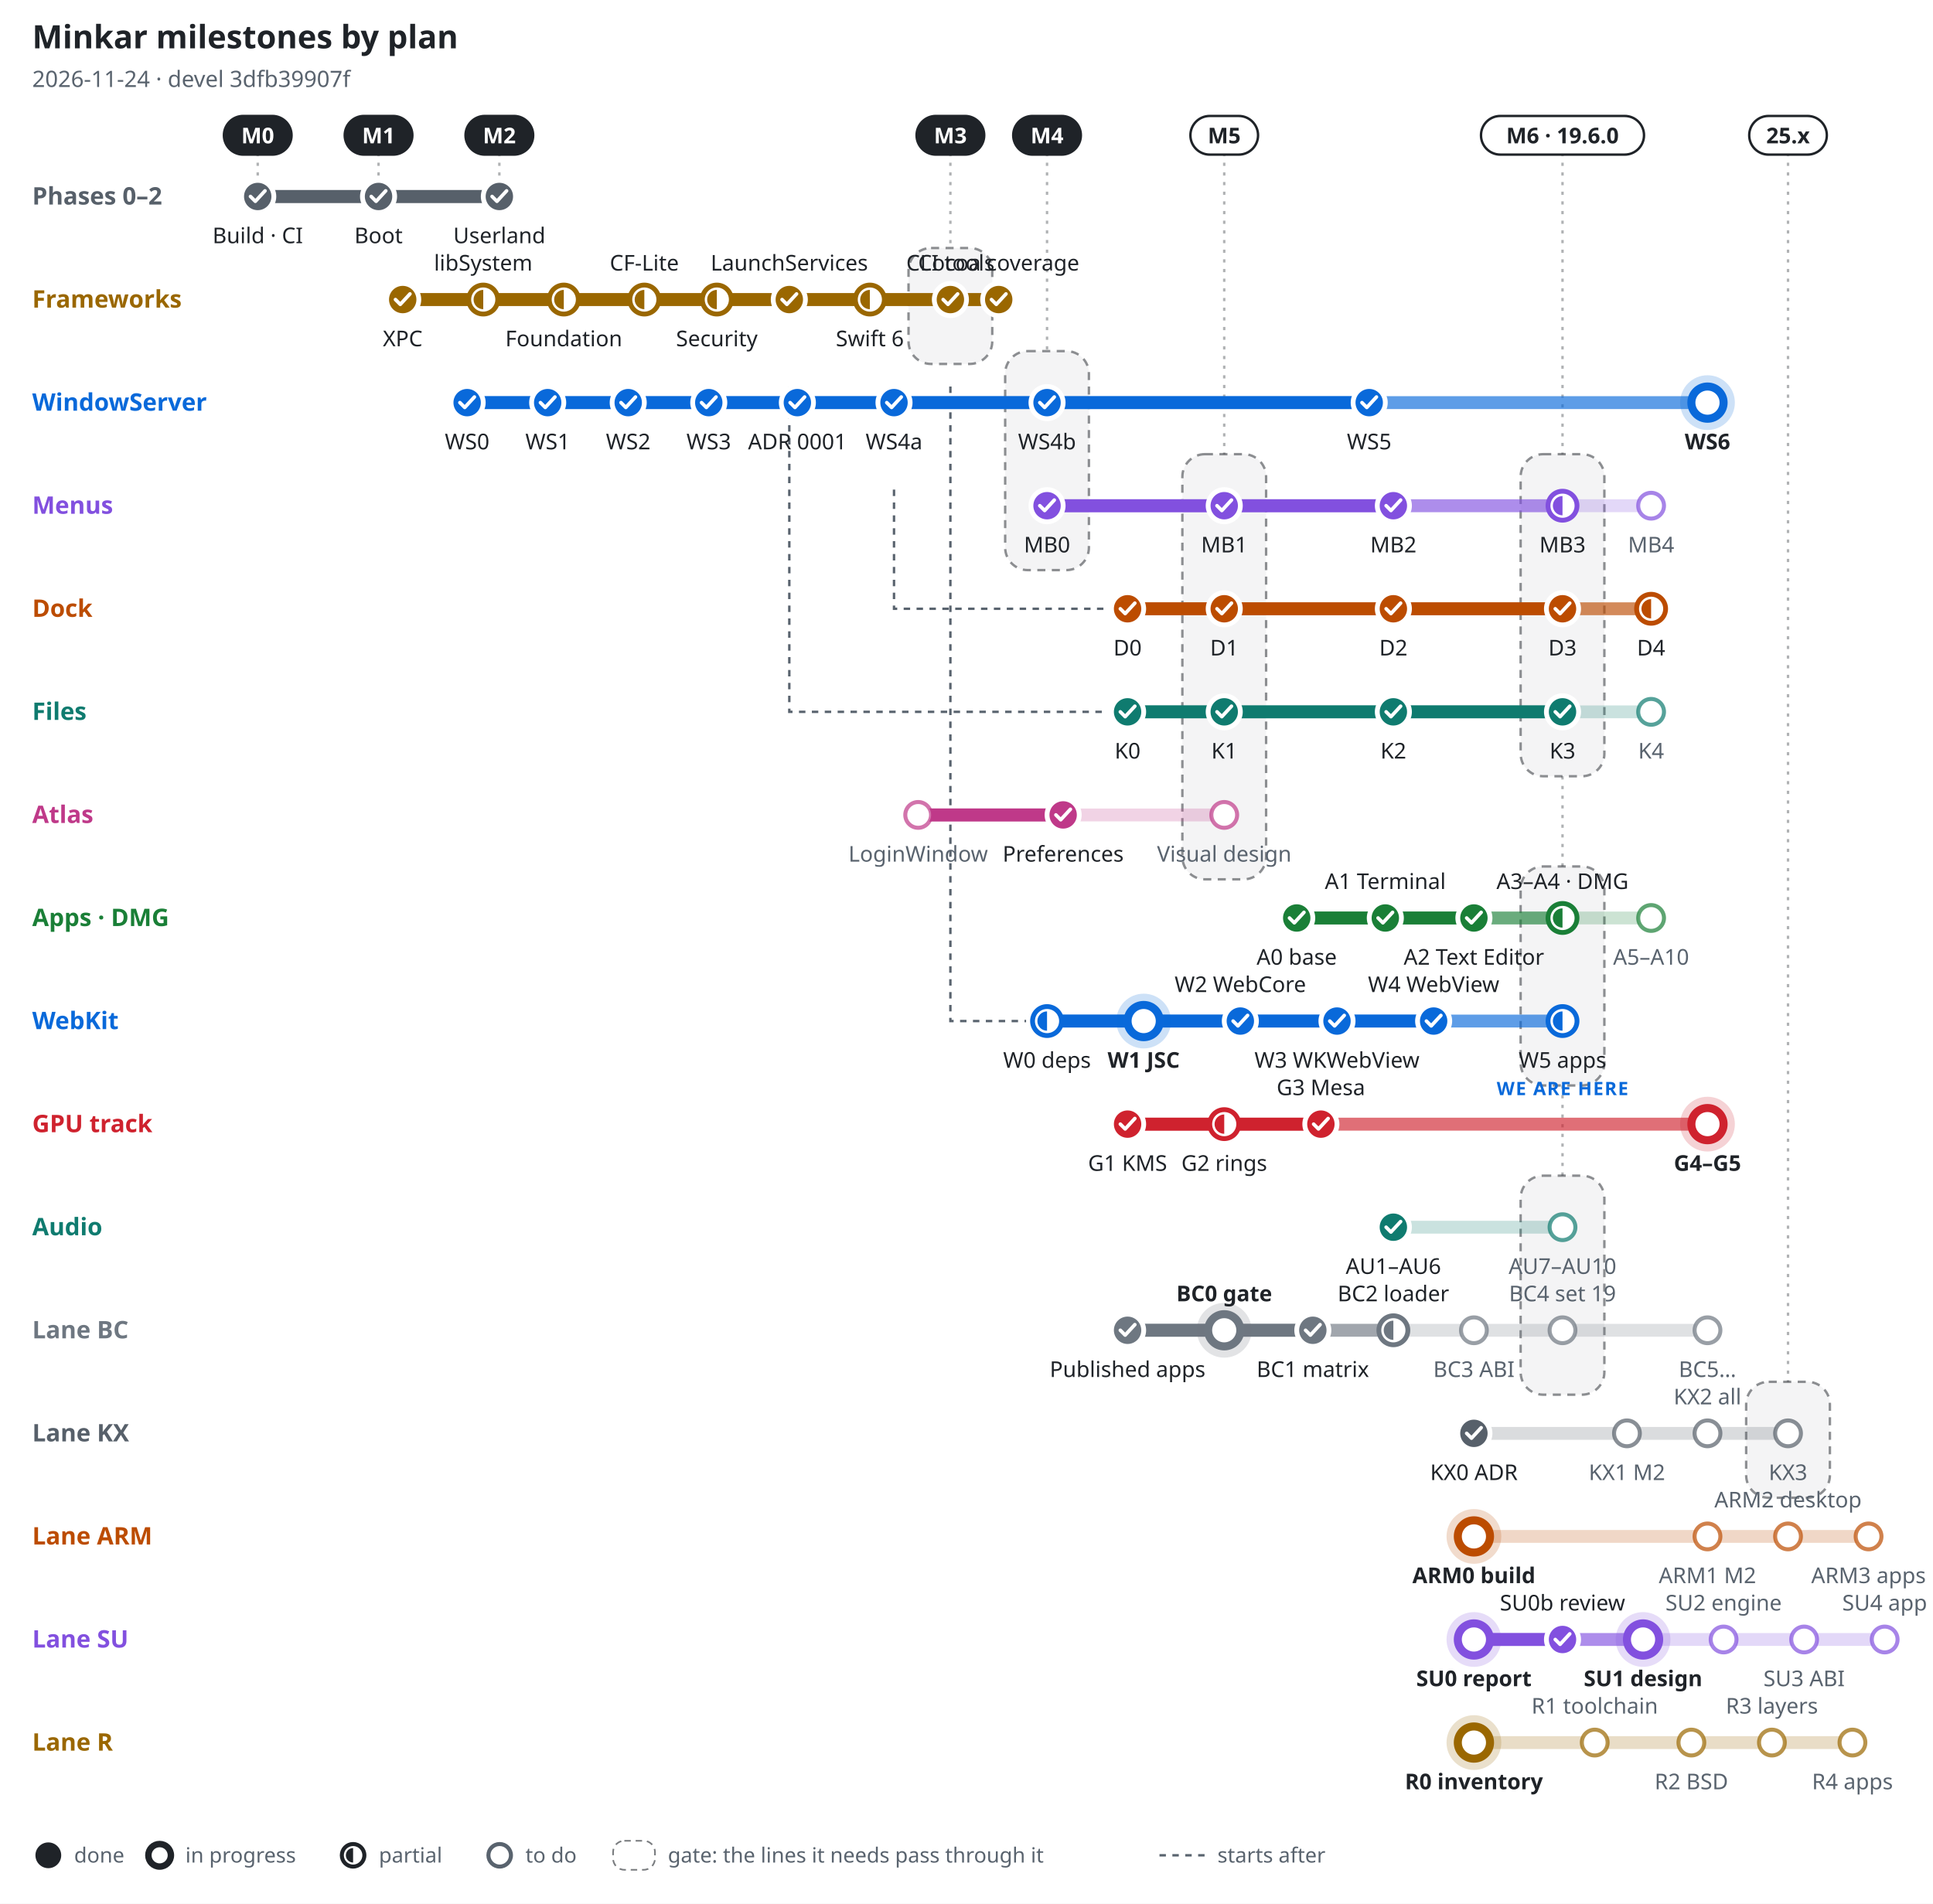
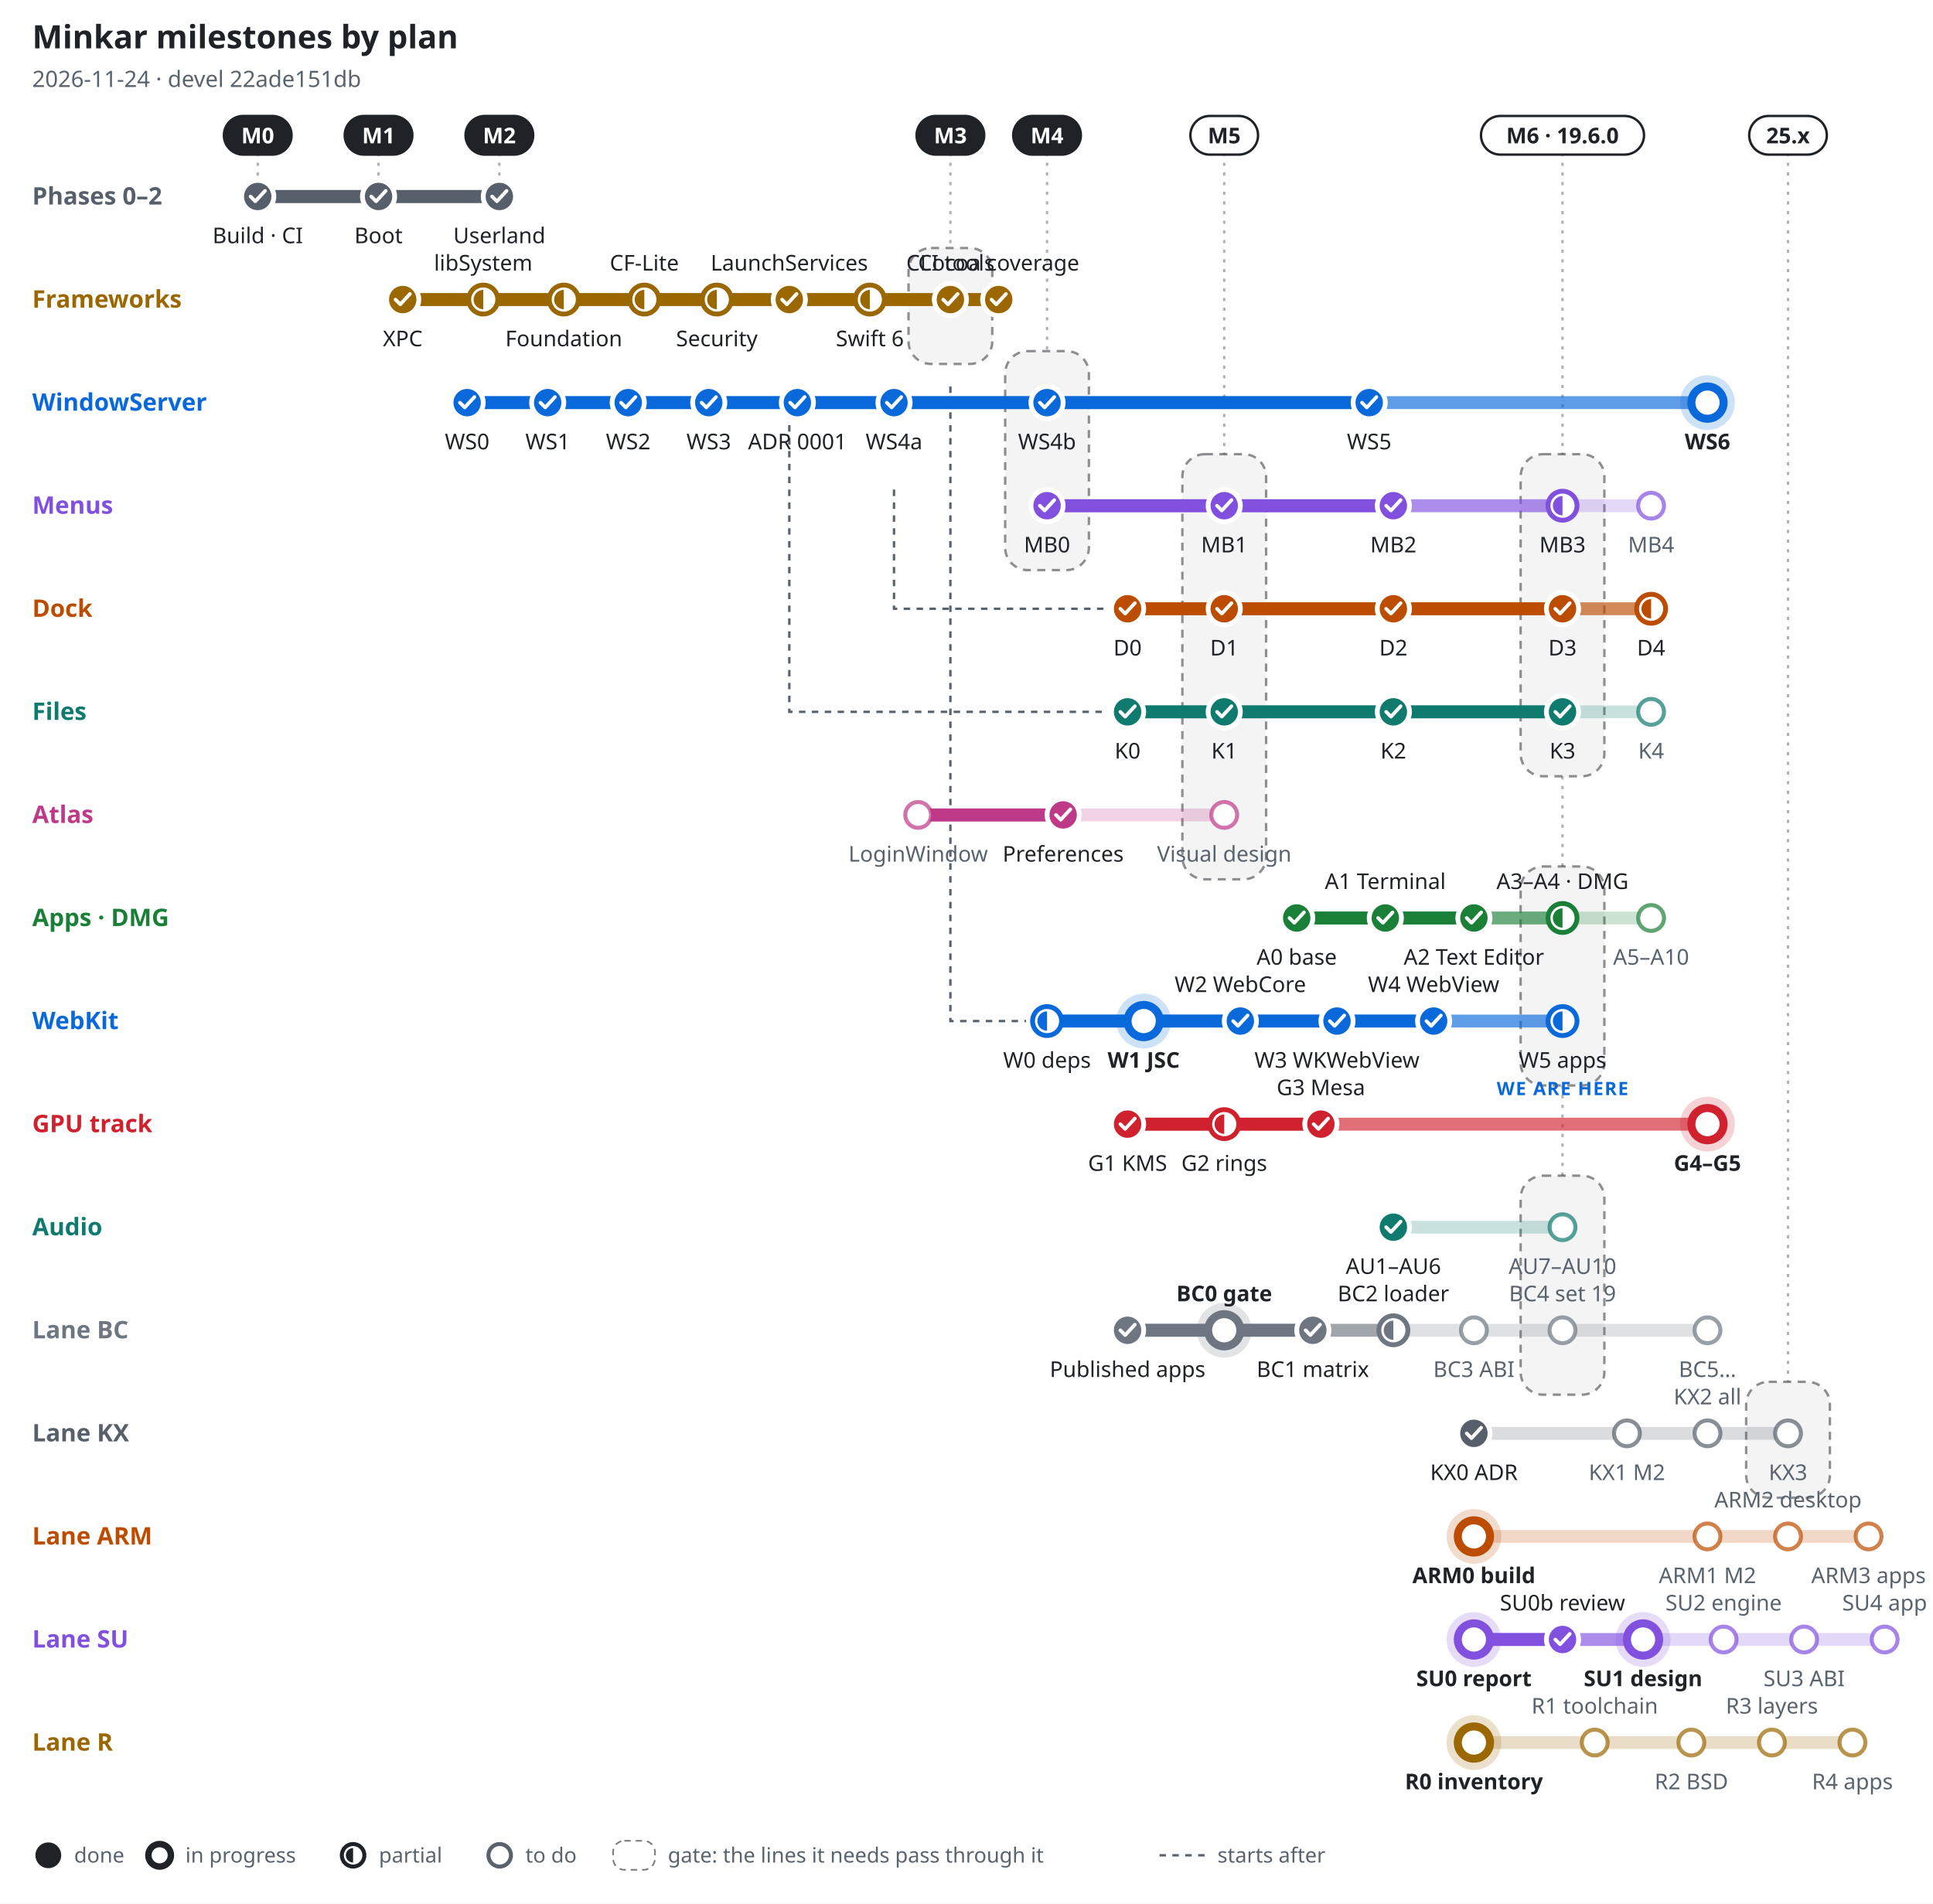
<svg xmlns="http://www.w3.org/2000/svg" width="1200" height="1182" viewBox="0 0 1200 1182" font-family="-apple-system, BlinkMacSystemFont, 'Segoe UI', 'Noto Sans', Helvetica, Arial, sans-serif" role="img" aria-label="Minkar milestones by plan, 2026-11-24">
  <rect width="1200" height="1182" fill="#ffffff" />
  <text x="20" y="30" font-size="20" font-weight="700" fill="#1f2328" text-anchor="start">Minkar milestones by plan</text>
-   <text x="20" y="54" font-size="14" font-weight="400" fill="#59636e" text-anchor="start">2026-11-24 · devel 3dfb39907f</text>
+   <text x="20" y="54" font-size="14" font-weight="400" fill="#59636e" text-anchor="start">2026-11-24 · devel 22ade151db</text>
  <line x1="160" y1="95" x2="160" y2="110" stroke="#1f2328" stroke-opacity=".35" stroke-width="1.5" stroke-dasharray="2 4" />
  <rect x="139" y="72" width="42" height="24" rx="12" fill="#1f2328" stroke="#1f2328" stroke-width="1.5" />
  <text x="160" y="89" font-size="13.5" font-weight="700" fill="#ffffff" text-anchor="middle">M0</text>
  <line x1="235" y1="95" x2="235" y2="110" stroke="#1f2328" stroke-opacity=".35" stroke-width="1.5" stroke-dasharray="2 4" />
  <rect x="214" y="72" width="42" height="24" rx="12" fill="#1f2328" stroke="#1f2328" stroke-width="1.5" />
  <text x="235" y="89" font-size="13.5" font-weight="700" fill="#ffffff" text-anchor="middle">M1</text>
  <line x1="310" y1="95" x2="310" y2="110" stroke="#1f2328" stroke-opacity=".35" stroke-width="1.5" stroke-dasharray="2 4" />
  <rect x="289" y="72" width="42" height="24" rx="12" fill="#1f2328" stroke="#1f2328" stroke-width="1.5" />
  <text x="310" y="89" font-size="13.5" font-weight="700" fill="#ffffff" text-anchor="middle">M2</text>
  <line x1="590" y1="95" x2="590" y2="154" stroke="#1f2328" stroke-opacity=".35" stroke-width="1.5" stroke-dasharray="2 4" />
  <rect x="564" y="154" width="52" height="72" rx="14" fill="#1f2328" fill-opacity=".05" stroke="#1f2328" stroke-opacity=".5" stroke-width="1.5" stroke-dasharray="5 4" />
  <rect x="569" y="72" width="42" height="24" rx="12" fill="#1f2328" stroke="#1f2328" stroke-width="1.5" />
  <text x="590" y="89" font-size="13.5" font-weight="700" fill="#ffffff" text-anchor="middle">M3</text>
  <line x1="650" y1="95" x2="650" y2="218" stroke="#1f2328" stroke-opacity=".35" stroke-width="1.5" stroke-dasharray="2 4" />
  <rect x="624" y="218" width="52" height="136" rx="14" fill="#1f2328" fill-opacity=".05" stroke="#1f2328" stroke-opacity=".5" stroke-width="1.5" stroke-dasharray="5 4" />
  <rect x="629" y="72" width="42" height="24" rx="12" fill="#1f2328" stroke="#1f2328" stroke-width="1.5" />
  <text x="650" y="89" font-size="13.5" font-weight="700" fill="#ffffff" text-anchor="middle">M4</text>
  <line x1="760" y1="95" x2="760" y2="282" stroke="#1f2328" stroke-opacity=".35" stroke-width="1.5" stroke-dasharray="2 4" />
  <rect x="734" y="282" width="52" height="264" rx="14" fill="#1f2328" fill-opacity=".05" stroke="#1f2328" stroke-opacity=".5" stroke-width="1.5" stroke-dasharray="5 4" />
  <rect x="739" y="72" width="42" height="24" rx="12" fill="#ffffff" stroke="#1f2328" stroke-width="1.5" />
  <text x="760" y="89" font-size="13.5" font-weight="700" fill="#1f2328" text-anchor="middle">M5</text>
  <line x1="970" y1="95" x2="970" y2="282" stroke="#1f2328" stroke-opacity=".35" stroke-width="1.5" stroke-dasharray="2 4" />
  <rect x="944" y="282" width="52" height="200" rx="14" fill="#1f2328" fill-opacity=".05" stroke="#1f2328" stroke-opacity=".5" stroke-width="1.5" stroke-dasharray="5 4" />
  <line x1="970" y1="482" x2="970" y2="538" stroke="#1f2328" stroke-opacity=".35" stroke-width="1.5" stroke-dasharray="2 4" />
  <rect x="944" y="538" width="52" height="136" rx="14" fill="#1f2328" fill-opacity=".05" stroke="#1f2328" stroke-opacity=".5" stroke-width="1.5" stroke-dasharray="5 4" />
  <line x1="970" y1="674" x2="970" y2="730" stroke="#1f2328" stroke-opacity=".35" stroke-width="1.5" stroke-dasharray="2 4" />
  <rect x="944" y="730" width="52" height="136" rx="14" fill="#1f2328" fill-opacity=".05" stroke="#1f2328" stroke-opacity=".5" stroke-width="1.5" stroke-dasharray="5 4" />
  <rect x="919.4" y="72" width="101.2" height="24" rx="12" fill="#ffffff" stroke="#1f2328" stroke-width="1.5" />
  <text x="970" y="89" font-size="13.5" font-weight="700" fill="#1f2328" text-anchor="middle">M6 · 19.6.0</text>
  <line x1="1110" y1="95" x2="1110" y2="858" stroke="#1f2328" stroke-opacity=".35" stroke-width="1.5" stroke-dasharray="2 4" />
  <rect x="1084" y="858" width="52" height="72" rx="14" fill="#1f2328" fill-opacity=".05" stroke="#1f2328" stroke-opacity=".5" stroke-width="1.5" stroke-dasharray="5 4" />
  <rect x="1085.9" y="72" width="48.2" height="24" rx="12" fill="#ffffff" stroke="#1f2328" stroke-width="1.5" />
  <text x="1110" y="89" font-size="13.5" font-weight="700" fill="#1f2328" text-anchor="middle">25.x</text>
  <path d="M555 304 V378 H687" fill="none" stroke="#59636e" stroke-width="1.5" stroke-dasharray="4 4" />
  <path d="M490 240 V442 H687" fill="none" stroke="#59636e" stroke-width="1.5" stroke-dasharray="4 4" />
  <path d="M590 240 V634 H637" fill="none" stroke="#59636e" stroke-width="1.5" stroke-dasharray="4 4" />
  <text x="20" y="127" font-size="15" font-weight="700" fill="#57606a" text-anchor="start">Phases 0–2</text>
  <line x1="160" y1="122" x2="310" y2="122" stroke="#57606a" stroke-opacity=".22" stroke-width="8" stroke-linecap="round" />
  <line x1="160" y1="122" x2="310" y2="122" stroke="#57606a" stroke-opacity=".55" stroke-width="8" stroke-linecap="round" />
  <line x1="160" y1="122" x2="310" y2="122" stroke="#57606a" stroke-opacity="1" stroke-width="8" stroke-linecap="round" />
  <circle cx="160" cy="122" r="10" fill="#57606a" stroke="#ffffff" stroke-width="3" />
  <path d="M155.5 122 l3 3 l6 -6.5" fill="none" stroke="#ffffff" stroke-width="2.2" stroke-linecap="round" stroke-linejoin="round" />
  <text x="160" y="151" font-size="13.5" font-weight="500" fill="#1f2328" text-anchor="middle">Build · CI</text>
  <circle cx="235" cy="122" r="10" fill="#57606a" stroke="#ffffff" stroke-width="3" />
  <path d="M230.5 122 l3 3 l6 -6.5" fill="none" stroke="#ffffff" stroke-width="2.2" stroke-linecap="round" stroke-linejoin="round" />
  <text x="235" y="151" font-size="13.5" font-weight="500" fill="#1f2328" text-anchor="middle">Boot</text>
  <circle cx="310" cy="122" r="10" fill="#57606a" stroke="#ffffff" stroke-width="3" />
  <path d="M305.5 122 l3 3 l6 -6.5" fill="none" stroke="#ffffff" stroke-width="2.2" stroke-linecap="round" stroke-linejoin="round" />
  <text x="310" y="151" font-size="13.5" font-weight="500" fill="#1f2328" text-anchor="middle">Userland</text>
  <text x="20" y="191" font-size="15" font-weight="700" fill="#9a6700" text-anchor="start">Frameworks</text>
  <line x1="250" y1="186" x2="620" y2="186" stroke="#9a6700" stroke-opacity=".22" stroke-width="8" stroke-linecap="round" />
  <line x1="250" y1="186" x2="620" y2="186" stroke="#9a6700" stroke-opacity=".55" stroke-width="8" stroke-linecap="round" />
  <line x1="250" y1="186" x2="620" y2="186" stroke="#9a6700" stroke-opacity="1" stroke-width="8" stroke-linecap="round" />
  <circle cx="250" cy="186" r="10" fill="#9a6700" stroke="#ffffff" stroke-width="3" />
  <path d="M245.5 186 l3 3 l6 -6.5" fill="none" stroke="#ffffff" stroke-width="2.2" stroke-linecap="round" stroke-linejoin="round" />
  <text x="250" y="215" font-size="13.5" font-weight="500" fill="#1f2328" text-anchor="middle">XPC</text>
  <circle cx="300" cy="186" r="9" fill="#ffffff" stroke="#9a6700" stroke-width="3" />
  <path d="M300 180 A6 6 0 0 0 300 192 Z" fill="#9a6700" />
  <text x="300" y="168" font-size="13.5" font-weight="500" fill="#1f2328" text-anchor="middle">libSystem</text>
  <circle cx="350" cy="186" r="9" fill="#ffffff" stroke="#9a6700" stroke-width="3" />
  <path d="M350 180 A6 6 0 0 0 350 192 Z" fill="#9a6700" />
  <text x="350" y="215" font-size="13.5" font-weight="500" fill="#1f2328" text-anchor="middle">Foundation</text>
  <circle cx="400" cy="186" r="9" fill="#ffffff" stroke="#9a6700" stroke-width="3" />
  <path d="M400 180 A6 6 0 0 0 400 192 Z" fill="#9a6700" />
  <text x="400" y="168" font-size="13.5" font-weight="500" fill="#1f2328" text-anchor="middle">CF-Lite</text>
  <circle cx="445" cy="186" r="9" fill="#ffffff" stroke="#9a6700" stroke-width="3" />
  <path d="M445 180 A6 6 0 0 0 445 192 Z" fill="#9a6700" />
  <text x="445" y="215" font-size="13.5" font-weight="500" fill="#1f2328" text-anchor="middle">Security</text>
  <circle cx="490" cy="186" r="10" fill="#9a6700" stroke="#ffffff" stroke-width="3" />
  <path d="M485.5 186 l3 3 l6 -6.5" fill="none" stroke="#ffffff" stroke-width="2.2" stroke-linecap="round" stroke-linejoin="round" />
  <text x="490" y="168" font-size="13.5" font-weight="500" fill="#1f2328" text-anchor="middle">LaunchServices</text>
  <circle cx="540" cy="186" r="9" fill="#ffffff" stroke="#9a6700" stroke-width="3" />
  <path d="M540 180 A6 6 0 0 0 540 192 Z" fill="#9a6700" />
  <text x="540" y="215" font-size="13.5" font-weight="500" fill="#1f2328" text-anchor="middle">Swift 6</text>
  <circle cx="590" cy="186" r="10" fill="#9a6700" stroke="#ffffff" stroke-width="3" />
  <path d="M585.5 186 l3 3 l6 -6.5" fill="none" stroke="#ffffff" stroke-width="2.2" stroke-linecap="round" stroke-linejoin="round" />
  <text x="590" y="168" font-size="13.5" font-weight="500" fill="#1f2328" text-anchor="middle">CLI tools</text>
  <circle cx="620" cy="186" r="10" fill="#9a6700" stroke="#ffffff" stroke-width="3" />
  <path d="M615.5 186 l3 3 l6 -6.5" fill="none" stroke="#ffffff" stroke-width="2.2" stroke-linecap="round" stroke-linejoin="round" />
  <text x="620" y="168" font-size="13.5" font-weight="500" fill="#1f2328" text-anchor="middle">Cocoa coverage</text>
  <text x="20" y="255" font-size="15" font-weight="700" fill="#0969da" text-anchor="start">WindowServer</text>
  <line x1="290" y1="250" x2="1060" y2="250" stroke="#0969da" stroke-opacity=".22" stroke-width="8" stroke-linecap="round" />
  <line x1="290" y1="250" x2="1060" y2="250" stroke="#0969da" stroke-opacity=".55" stroke-width="8" stroke-linecap="round" />
  <line x1="290" y1="250" x2="850" y2="250" stroke="#0969da" stroke-opacity="1" stroke-width="8" stroke-linecap="round" />
  <circle cx="290" cy="250" r="10" fill="#0969da" stroke="#ffffff" stroke-width="3" />
  <path d="M285.5 250 l3 3 l6 -6.5" fill="none" stroke="#ffffff" stroke-width="2.2" stroke-linecap="round" stroke-linejoin="round" />
  <text x="290" y="279" font-size="13.5" font-weight="500" fill="#1f2328" text-anchor="middle">WS0</text>
  <circle cx="340" cy="250" r="10" fill="#0969da" stroke="#ffffff" stroke-width="3" />
  <path d="M335.5 250 l3 3 l6 -6.5" fill="none" stroke="#ffffff" stroke-width="2.2" stroke-linecap="round" stroke-linejoin="round" />
  <text x="340" y="279" font-size="13.5" font-weight="500" fill="#1f2328" text-anchor="middle">WS1</text>
  <circle cx="390" cy="250" r="10" fill="#0969da" stroke="#ffffff" stroke-width="3" />
  <path d="M385.5 250 l3 3 l6 -6.5" fill="none" stroke="#ffffff" stroke-width="2.2" stroke-linecap="round" stroke-linejoin="round" />
  <text x="390" y="279" font-size="13.5" font-weight="500" fill="#1f2328" text-anchor="middle">WS2</text>
  <circle cx="440" cy="250" r="10" fill="#0969da" stroke="#ffffff" stroke-width="3" />
  <path d="M435.5 250 l3 3 l6 -6.5" fill="none" stroke="#ffffff" stroke-width="2.2" stroke-linecap="round" stroke-linejoin="round" />
  <text x="440" y="279" font-size="13.5" font-weight="500" fill="#1f2328" text-anchor="middle">WS3</text>
  <circle cx="495" cy="250" r="10" fill="#0969da" stroke="#ffffff" stroke-width="3" />
  <path d="M490.5 250 l3 3 l6 -6.5" fill="none" stroke="#ffffff" stroke-width="2.2" stroke-linecap="round" stroke-linejoin="round" />
  <text x="495" y="279" font-size="13.5" font-weight="500" fill="#1f2328" text-anchor="middle">ADR 0001</text>
  <circle cx="555" cy="250" r="10" fill="#0969da" stroke="#ffffff" stroke-width="3" />
  <path d="M550.5 250 l3 3 l6 -6.5" fill="none" stroke="#ffffff" stroke-width="2.2" stroke-linecap="round" stroke-linejoin="round" />
  <text x="555" y="279" font-size="13.5" font-weight="500" fill="#1f2328" text-anchor="middle">WS4a</text>
  <circle cx="650" cy="250" r="10" fill="#0969da" stroke="#ffffff" stroke-width="3" />
  <path d="M645.5 250 l3 3 l6 -6.5" fill="none" stroke="#ffffff" stroke-width="2.2" stroke-linecap="round" stroke-linejoin="round" />
  <text x="650" y="279" font-size="13.5" font-weight="500" fill="#1f2328" text-anchor="middle">WS4b</text>
  <circle cx="850" cy="250" r="10" fill="#0969da" stroke="#ffffff" stroke-width="3" />
  <path d="M845.5 250 l3 3 l6 -6.5" fill="none" stroke="#ffffff" stroke-width="2.2" stroke-linecap="round" stroke-linejoin="round" />
  <text x="850" y="279" font-size="13.5" font-weight="500" fill="#1f2328" text-anchor="middle">WS5</text>
  <circle cx="1060" cy="250" r="17" fill="#0969da" fill-opacity=".2" />
  <circle cx="1060" cy="250" r="10" fill="#ffffff" stroke="#0969da" stroke-width="5" />
  <text x="1060" y="279" font-size="13.5" font-weight="700" fill="#1f2328" text-anchor="middle">WS6</text>
  <text x="20" y="319" font-size="15" font-weight="700" fill="#8250df" text-anchor="start">Menus</text>
  <line x1="650" y1="314" x2="1025" y2="314" stroke="#8250df" stroke-opacity=".22" stroke-width="8" stroke-linecap="round" />
  <line x1="650" y1="314" x2="970" y2="314" stroke="#8250df" stroke-opacity=".55" stroke-width="8" stroke-linecap="round" />
  <line x1="650" y1="314" x2="865" y2="314" stroke="#8250df" stroke-opacity="1" stroke-width="8" stroke-linecap="round" />
  <circle cx="650" cy="314" r="10" fill="#8250df" stroke="#ffffff" stroke-width="3" />
  <path d="M645.5 314 l3 3 l6 -6.5" fill="none" stroke="#ffffff" stroke-width="2.2" stroke-linecap="round" stroke-linejoin="round" />
  <text x="650" y="343" font-size="13.5" font-weight="500" fill="#1f2328" text-anchor="middle">MB0</text>
  <circle cx="760" cy="314" r="10" fill="#8250df" stroke="#ffffff" stroke-width="3" />
  <path d="M755.5 314 l3 3 l6 -6.5" fill="none" stroke="#ffffff" stroke-width="2.2" stroke-linecap="round" stroke-linejoin="round" />
  <text x="760" y="343" font-size="13.5" font-weight="500" fill="#1f2328" text-anchor="middle">MB1</text>
  <circle cx="865" cy="314" r="10" fill="#8250df" stroke="#ffffff" stroke-width="3" />
  <path d="M860.5 314 l3 3 l6 -6.5" fill="none" stroke="#ffffff" stroke-width="2.2" stroke-linecap="round" stroke-linejoin="round" />
  <text x="865" y="343" font-size="13.5" font-weight="500" fill="#1f2328" text-anchor="middle">MB2</text>
  <circle cx="970" cy="314" r="9" fill="#ffffff" stroke="#8250df" stroke-width="3" />
  <path d="M970 308 A6 6 0 0 0 970 320 Z" fill="#8250df" />
  <text x="970" y="343" font-size="13.5" font-weight="500" fill="#1f2328" text-anchor="middle">MB3</text>
  <circle cx="1025" cy="314" r="8" fill="#ffffff" stroke="#8250df" stroke-opacity=".7" stroke-width="2.5" />
  <text x="1025" y="343" font-size="13.5" font-weight="500" fill="#59636e" text-anchor="middle">MB4</text>
  <text x="20" y="383" font-size="15" font-weight="700" fill="#bc4c00" text-anchor="start">Dock</text>
  <line x1="700" y1="378" x2="1025" y2="378" stroke="#bc4c00" stroke-opacity=".22" stroke-width="8" stroke-linecap="round" />
  <line x1="700" y1="378" x2="1025" y2="378" stroke="#bc4c00" stroke-opacity=".55" stroke-width="8" stroke-linecap="round" />
  <line x1="700" y1="378" x2="970" y2="378" stroke="#bc4c00" stroke-opacity="1" stroke-width="8" stroke-linecap="round" />
  <circle cx="700" cy="378" r="10" fill="#bc4c00" stroke="#ffffff" stroke-width="3" />
  <path d="M695.5 378 l3 3 l6 -6.5" fill="none" stroke="#ffffff" stroke-width="2.2" stroke-linecap="round" stroke-linejoin="round" />
  <text x="700" y="407" font-size="13.5" font-weight="500" fill="#1f2328" text-anchor="middle">D0</text>
  <circle cx="760" cy="378" r="10" fill="#bc4c00" stroke="#ffffff" stroke-width="3" />
  <path d="M755.5 378 l3 3 l6 -6.5" fill="none" stroke="#ffffff" stroke-width="2.2" stroke-linecap="round" stroke-linejoin="round" />
  <text x="760" y="407" font-size="13.5" font-weight="500" fill="#1f2328" text-anchor="middle">D1</text>
  <circle cx="865" cy="378" r="10" fill="#bc4c00" stroke="#ffffff" stroke-width="3" />
  <path d="M860.5 378 l3 3 l6 -6.5" fill="none" stroke="#ffffff" stroke-width="2.2" stroke-linecap="round" stroke-linejoin="round" />
  <text x="865" y="407" font-size="13.5" font-weight="500" fill="#1f2328" text-anchor="middle">D2</text>
  <circle cx="970" cy="378" r="10" fill="#bc4c00" stroke="#ffffff" stroke-width="3" />
  <path d="M965.5 378 l3 3 l6 -6.5" fill="none" stroke="#ffffff" stroke-width="2.2" stroke-linecap="round" stroke-linejoin="round" />
  <text x="970" y="407" font-size="13.5" font-weight="500" fill="#1f2328" text-anchor="middle">D3</text>
  <circle cx="1025" cy="378" r="9" fill="#ffffff" stroke="#bc4c00" stroke-width="3" />
  <path d="M1025 372 A6 6 0 0 0 1025 384 Z" fill="#bc4c00" />
  <text x="1025" y="407" font-size="13.5" font-weight="500" fill="#1f2328" text-anchor="middle">D4</text>
  <text x="20" y="447" font-size="15" font-weight="700" fill="#0f7b6f" text-anchor="start">Files</text>
  <line x1="700" y1="442" x2="1025" y2="442" stroke="#0f7b6f" stroke-opacity=".22" stroke-width="8" stroke-linecap="round" />
  <line x1="700" y1="442" x2="970" y2="442" stroke="#0f7b6f" stroke-opacity=".55" stroke-width="8" stroke-linecap="round" />
  <line x1="700" y1="442" x2="970" y2="442" stroke="#0f7b6f" stroke-opacity="1" stroke-width="8" stroke-linecap="round" />
  <circle cx="700" cy="442" r="10" fill="#0f7b6f" stroke="#ffffff" stroke-width="3" />
  <path d="M695.5 442 l3 3 l6 -6.5" fill="none" stroke="#ffffff" stroke-width="2.2" stroke-linecap="round" stroke-linejoin="round" />
  <text x="700" y="471" font-size="13.5" font-weight="500" fill="#1f2328" text-anchor="middle">K0</text>
  <circle cx="760" cy="442" r="10" fill="#0f7b6f" stroke="#ffffff" stroke-width="3" />
  <path d="M755.5 442 l3 3 l6 -6.5" fill="none" stroke="#ffffff" stroke-width="2.2" stroke-linecap="round" stroke-linejoin="round" />
  <text x="760" y="471" font-size="13.5" font-weight="500" fill="#1f2328" text-anchor="middle">K1</text>
  <circle cx="865" cy="442" r="10" fill="#0f7b6f" stroke="#ffffff" stroke-width="3" />
  <path d="M860.5 442 l3 3 l6 -6.5" fill="none" stroke="#ffffff" stroke-width="2.2" stroke-linecap="round" stroke-linejoin="round" />
  <text x="865" y="471" font-size="13.5" font-weight="500" fill="#1f2328" text-anchor="middle">K2</text>
  <circle cx="970" cy="442" r="10" fill="#0f7b6f" stroke="#ffffff" stroke-width="3" />
  <path d="M965.5 442 l3 3 l6 -6.5" fill="none" stroke="#ffffff" stroke-width="2.2" stroke-linecap="round" stroke-linejoin="round" />
  <text x="970" y="471" font-size="13.5" font-weight="500" fill="#1f2328" text-anchor="middle">K3</text>
  <circle cx="1025" cy="442" r="8" fill="#ffffff" stroke="#0f7b6f" stroke-opacity=".7" stroke-width="2.5" />
  <text x="1025" y="471" font-size="13.5" font-weight="500" fill="#59636e" text-anchor="middle">K4</text>
  <text x="20" y="511" font-size="15" font-weight="700" fill="#bf3989" text-anchor="start">Atlas</text>
  <line x1="570" y1="506" x2="760" y2="506" stroke="#bf3989" stroke-opacity=".22" stroke-width="8" stroke-linecap="round" />
  <line x1="570" y1="506" x2="660" y2="506" stroke="#bf3989" stroke-opacity=".55" stroke-width="8" stroke-linecap="round" />
  <line x1="570" y1="506" x2="660" y2="506" stroke="#bf3989" stroke-opacity="1" stroke-width="8" stroke-linecap="round" />
  <circle cx="570" cy="506" r="8" fill="#ffffff" stroke="#bf3989" stroke-opacity=".7" stroke-width="2.5" />
  <text x="570" y="535" font-size="13.5" font-weight="500" fill="#59636e" text-anchor="middle">LoginWindow</text>
  <circle cx="660" cy="506" r="10" fill="#bf3989" stroke="#ffffff" stroke-width="3" />
  <path d="M655.5 506 l3 3 l6 -6.5" fill="none" stroke="#ffffff" stroke-width="2.2" stroke-linecap="round" stroke-linejoin="round" />
  <text x="660" y="535" font-size="13.5" font-weight="500" fill="#1f2328" text-anchor="middle">Preferences</text>
  <circle cx="760" cy="506" r="8" fill="#ffffff" stroke="#bf3989" stroke-opacity=".7" stroke-width="2.5" />
  <text x="760" y="535" font-size="13.5" font-weight="500" fill="#59636e" text-anchor="middle">Visual design</text>
  <text x="20" y="575" font-size="15" font-weight="700" fill="#1a7f37" text-anchor="start">Apps · DMG</text>
  <line x1="805" y1="570" x2="1025" y2="570" stroke="#1a7f37" stroke-opacity=".22" stroke-width="8" stroke-linecap="round" />
  <line x1="805" y1="570" x2="970" y2="570" stroke="#1a7f37" stroke-opacity=".55" stroke-width="8" stroke-linecap="round" />
  <line x1="805" y1="570" x2="915" y2="570" stroke="#1a7f37" stroke-opacity="1" stroke-width="8" stroke-linecap="round" />
  <circle cx="805" cy="570" r="10" fill="#1a7f37" stroke="#ffffff" stroke-width="3" />
  <path d="M800.5 570 l3 3 l6 -6.5" fill="none" stroke="#ffffff" stroke-width="2.2" stroke-linecap="round" stroke-linejoin="round" />
  <text x="805" y="599" font-size="13.5" font-weight="500" fill="#1f2328" text-anchor="middle">A0 base</text>
  <circle cx="860" cy="570" r="10" fill="#1a7f37" stroke="#ffffff" stroke-width="3" />
  <path d="M855.5 570 l3 3 l6 -6.5" fill="none" stroke="#ffffff" stroke-width="2.2" stroke-linecap="round" stroke-linejoin="round" />
  <text x="860" y="552" font-size="13.5" font-weight="500" fill="#1f2328" text-anchor="middle">A1 Terminal</text>
  <circle cx="915" cy="570" r="10" fill="#1a7f37" stroke="#ffffff" stroke-width="3" />
  <path d="M910.5 570 l3 3 l6 -6.5" fill="none" stroke="#ffffff" stroke-width="2.2" stroke-linecap="round" stroke-linejoin="round" />
  <text x="915" y="599" font-size="13.5" font-weight="500" fill="#1f2328" text-anchor="middle">A2 Text Editor</text>
  <circle cx="970" cy="570" r="9" fill="#ffffff" stroke="#1a7f37" stroke-width="3" />
  <path d="M970 564 A6 6 0 0 0 970 576 Z" fill="#1a7f37" />
  <text x="970" y="552" font-size="13.5" font-weight="500" fill="#1f2328" text-anchor="middle">A3–A4 · DMG</text>
  <circle cx="1025" cy="570" r="8" fill="#ffffff" stroke="#1a7f37" stroke-opacity=".7" stroke-width="2.5" />
  <text x="1025" y="599" font-size="13.5" font-weight="500" fill="#59636e" text-anchor="middle">A5–A10</text>
  <text x="20" y="639" font-size="15" font-weight="700" fill="#0969da" text-anchor="start">WebKit</text>
  <line x1="650" y1="634" x2="970" y2="634" stroke="#0969da" stroke-opacity=".22" stroke-width="8" stroke-linecap="round" />
  <line x1="650" y1="634" x2="970" y2="634" stroke="#0969da" stroke-opacity=".55" stroke-width="8" stroke-linecap="round" />
  <line x1="650" y1="634" x2="890" y2="634" stroke="#0969da" stroke-opacity="1" stroke-width="8" stroke-linecap="round" />
  <circle cx="650" cy="634" r="9" fill="#ffffff" stroke="#0969da" stroke-width="3" />
  <path d="M650 628 A6 6 0 0 0 650 640 Z" fill="#0969da" />
  <text x="650" y="663" font-size="13.5" font-weight="500" fill="#1f2328" text-anchor="middle">W0 deps</text>
  <circle cx="710" cy="634" r="17" fill="#0969da" fill-opacity=".2" />
  <circle cx="710" cy="634" r="10" fill="#ffffff" stroke="#0969da" stroke-width="5" />
  <text x="710" y="663" font-size="13.5" font-weight="700" fill="#1f2328" text-anchor="middle">W1 JSC</text>
  <circle cx="770" cy="634" r="10" fill="#0969da" stroke="#ffffff" stroke-width="3" />
  <path d="M765.5 634 l3 3 l6 -6.5" fill="none" stroke="#ffffff" stroke-width="2.2" stroke-linecap="round" stroke-linejoin="round" />
  <text x="770" y="616" font-size="13.5" font-weight="500" fill="#1f2328" text-anchor="middle">W2 WebCore</text>
  <circle cx="830" cy="634" r="10" fill="#0969da" stroke="#ffffff" stroke-width="3" />
  <path d="M825.5 634 l3 3 l6 -6.5" fill="none" stroke="#ffffff" stroke-width="2.2" stroke-linecap="round" stroke-linejoin="round" />
  <text x="830" y="663" font-size="13.5" font-weight="500" fill="#1f2328" text-anchor="middle">W3 WKWebView</text>
  <circle cx="890" cy="634" r="10" fill="#0969da" stroke="#ffffff" stroke-width="3" />
  <path d="M885.5 634 l3 3 l6 -6.5" fill="none" stroke="#ffffff" stroke-width="2.2" stroke-linecap="round" stroke-linejoin="round" />
  <text x="890" y="616" font-size="13.5" font-weight="500" fill="#1f2328" text-anchor="middle">W4 WebView</text>
  <circle cx="970" cy="634" r="9" fill="#ffffff" stroke="#0969da" stroke-width="3" />
  <path d="M970 628 A6 6 0 0 0 970 640 Z" fill="#0969da" />
  <text x="970" y="663" font-size="13.5" font-weight="500" fill="#1f2328" text-anchor="middle">W5 apps</text>
  <text x="970" y="680" font-size="11.5" font-weight="800" fill="#0969da" text-anchor="middle" letter-spacing=".06em">WE ARE HERE</text>
  <text x="20" y="703" font-size="15" font-weight="700" fill="#cf222e" text-anchor="start">GPU track</text>
  <line x1="700" y1="698" x2="1060" y2="698" stroke="#cf222e" stroke-opacity=".22" stroke-width="8" stroke-linecap="round" />
  <line x1="700" y1="698" x2="1060" y2="698" stroke="#cf222e" stroke-opacity=".55" stroke-width="8" stroke-linecap="round" />
  <line x1="700" y1="698" x2="820" y2="698" stroke="#cf222e" stroke-opacity="1" stroke-width="8" stroke-linecap="round" />
  <circle cx="700" cy="698" r="10" fill="#cf222e" stroke="#ffffff" stroke-width="3" />
  <path d="M695.5 698 l3 3 l6 -6.5" fill="none" stroke="#ffffff" stroke-width="2.2" stroke-linecap="round" stroke-linejoin="round" />
  <text x="700" y="727" font-size="13.5" font-weight="500" fill="#1f2328" text-anchor="middle">G1 KMS</text>
  <circle cx="760" cy="698" r="9" fill="#ffffff" stroke="#cf222e" stroke-width="3" />
  <path d="M760 692 A6 6 0 0 0 760 704 Z" fill="#cf222e" />
  <text x="760" y="727" font-size="13.5" font-weight="500" fill="#1f2328" text-anchor="middle">G2 rings</text>
  <circle cx="820" cy="698" r="10" fill="#cf222e" stroke="#ffffff" stroke-width="3" />
  <path d="M815.5 698 l3 3 l6 -6.5" fill="none" stroke="#ffffff" stroke-width="2.2" stroke-linecap="round" stroke-linejoin="round" />
  <text x="820" y="680" font-size="13.5" font-weight="500" fill="#1f2328" text-anchor="middle">G3 Mesa</text>
  <circle cx="1060" cy="698" r="17" fill="#cf222e" fill-opacity=".2" />
  <circle cx="1060" cy="698" r="10" fill="#ffffff" stroke="#cf222e" stroke-width="5" />
  <text x="1060" y="727" font-size="13.5" font-weight="700" fill="#1f2328" text-anchor="middle">G4–G5</text>
  <text x="20" y="767" font-size="15" font-weight="700" fill="#0f7b6f" text-anchor="start">Audio</text>
  <line x1="865" y1="762" x2="970" y2="762" stroke="#0f7b6f" stroke-opacity=".22" stroke-width="8" stroke-linecap="round" />
  <line x1="865" y1="762" x2="865" y2="762" stroke="#0f7b6f" stroke-opacity=".55" stroke-width="8" stroke-linecap="round" />
  <line x1="865" y1="762" x2="865" y2="762" stroke="#0f7b6f" stroke-opacity="1" stroke-width="8" stroke-linecap="round" />
  <circle cx="865" cy="762" r="10" fill="#0f7b6f" stroke="#ffffff" stroke-width="3" />
  <path d="M860.5 762 l3 3 l6 -6.5" fill="none" stroke="#ffffff" stroke-width="2.2" stroke-linecap="round" stroke-linejoin="round" />
  <text x="865" y="791" font-size="13.5" font-weight="500" fill="#1f2328" text-anchor="middle">AU1–AU6</text>
  <circle cx="970" cy="762" r="8" fill="#ffffff" stroke="#0f7b6f" stroke-opacity=".7" stroke-width="2.5" />
  <text x="970" y="791" font-size="13.5" font-weight="500" fill="#59636e" text-anchor="middle">AU7–AU10</text>
  <text x="20" y="831" font-size="15" font-weight="700" fill="#6e7781" text-anchor="start">Lane BC</text>
  <line x1="700" y1="826" x2="1060" y2="826" stroke="#6e7781" stroke-opacity=".22" stroke-width="8" stroke-linecap="round" />
  <line x1="700" y1="826" x2="865" y2="826" stroke="#6e7781" stroke-opacity=".55" stroke-width="8" stroke-linecap="round" />
  <line x1="700" y1="826" x2="815" y2="826" stroke="#6e7781" stroke-opacity="1" stroke-width="8" stroke-linecap="round" />
  <circle cx="700" cy="826" r="10" fill="#6e7781" stroke="#ffffff" stroke-width="3" />
  <path d="M695.5 826 l3 3 l6 -6.5" fill="none" stroke="#ffffff" stroke-width="2.2" stroke-linecap="round" stroke-linejoin="round" />
  <text x="700" y="855" font-size="13.5" font-weight="500" fill="#1f2328" text-anchor="middle">Published apps</text>
  <circle cx="760" cy="826" r="17" fill="#6e7781" fill-opacity=".2" />
  <circle cx="760" cy="826" r="10" fill="#ffffff" stroke="#6e7781" stroke-width="5" />
  <text x="760" y="808" font-size="13.5" font-weight="700" fill="#1f2328" text-anchor="middle">BC0 gate</text>
  <circle cx="815" cy="826" r="10" fill="#6e7781" stroke="#ffffff" stroke-width="3" />
  <path d="M810.5 826 l3 3 l6 -6.5" fill="none" stroke="#ffffff" stroke-width="2.2" stroke-linecap="round" stroke-linejoin="round" />
  <text x="815" y="855" font-size="13.5" font-weight="500" fill="#1f2328" text-anchor="middle">BC1 matrix</text>
  <circle cx="865" cy="826" r="9" fill="#ffffff" stroke="#6e7781" stroke-width="3" />
  <path d="M865 820 A6 6 0 0 0 865 832 Z" fill="#6e7781" />
  <text x="865" y="808" font-size="13.5" font-weight="500" fill="#1f2328" text-anchor="middle">BC2 loader</text>
  <circle cx="915" cy="826" r="8" fill="#ffffff" stroke="#6e7781" stroke-opacity=".7" stroke-width="2.5" />
  <text x="915" y="855" font-size="13.5" font-weight="500" fill="#59636e" text-anchor="middle">BC3 ABI</text>
  <circle cx="970" cy="826" r="8" fill="#ffffff" stroke="#6e7781" stroke-opacity=".7" stroke-width="2.5" />
  <text x="970" y="808" font-size="13.5" font-weight="500" fill="#59636e" text-anchor="middle">BC4 set 19</text>
  <circle cx="1060" cy="826" r="8" fill="#ffffff" stroke="#6e7781" stroke-opacity=".7" stroke-width="2.5" />
  <text x="1060" y="855" font-size="13.5" font-weight="500" fill="#59636e" text-anchor="middle">BC5…</text>
  <text x="20" y="895" font-size="15" font-weight="700" fill="#57606a" text-anchor="start">Lane KX</text>
  <line x1="915" y1="890" x2="1110" y2="890" stroke="#57606a" stroke-opacity=".22" stroke-width="8" stroke-linecap="round" />
  <line x1="915" y1="890" x2="915" y2="890" stroke="#57606a" stroke-opacity=".55" stroke-width="8" stroke-linecap="round" />
  <line x1="915" y1="890" x2="915" y2="890" stroke="#57606a" stroke-opacity="1" stroke-width="8" stroke-linecap="round" />
  <circle cx="915" cy="890" r="10" fill="#57606a" stroke="#ffffff" stroke-width="3" />
  <path d="M910.5 890 l3 3 l6 -6.5" fill="none" stroke="#ffffff" stroke-width="2.2" stroke-linecap="round" stroke-linejoin="round" />
  <text x="915" y="919" font-size="13.5" font-weight="500" fill="#1f2328" text-anchor="middle">KX0 ADR</text>
  <circle cx="1010" cy="890" r="8" fill="#ffffff" stroke="#57606a" stroke-opacity=".7" stroke-width="2.5" />
  <text x="1010" y="919" font-size="13.5" font-weight="500" fill="#59636e" text-anchor="middle">KX1 M2</text>
  <circle cx="1060" cy="890" r="8" fill="#ffffff" stroke="#57606a" stroke-opacity=".7" stroke-width="2.5" />
  <text x="1060" y="872" font-size="13.5" font-weight="500" fill="#59636e" text-anchor="middle">KX2 all</text>
  <circle cx="1110" cy="890" r="8" fill="#ffffff" stroke="#57606a" stroke-opacity=".7" stroke-width="2.5" />
  <text x="1110" y="919" font-size="13.5" font-weight="500" fill="#59636e" text-anchor="middle">KX3</text>
  <text x="20" y="959" font-size="15" font-weight="700" fill="#bc4c00" text-anchor="start">Lane ARM</text>
  <line x1="915" y1="954" x2="1160" y2="954" stroke="#bc4c00" stroke-opacity=".22" stroke-width="8" stroke-linecap="round" />
  <line x1="915" y1="954" x2="915" y2="954" stroke="#bc4c00" stroke-opacity=".55" stroke-width="8" stroke-linecap="round" />
  <circle cx="915" cy="954" r="17" fill="#bc4c00" fill-opacity=".2" />
  <circle cx="915" cy="954" r="10" fill="#ffffff" stroke="#bc4c00" stroke-width="5" />
  <text x="915" y="983" font-size="13.5" font-weight="700" fill="#1f2328" text-anchor="middle">ARM0 build</text>
  <circle cx="1060" cy="954" r="8" fill="#ffffff" stroke="#bc4c00" stroke-opacity=".7" stroke-width="2.5" />
  <text x="1060" y="983" font-size="13.5" font-weight="500" fill="#59636e" text-anchor="middle">ARM1 M2</text>
  <circle cx="1110" cy="954" r="8" fill="#ffffff" stroke="#bc4c00" stroke-opacity=".7" stroke-width="2.5" />
  <text x="1110" y="936" font-size="13.5" font-weight="500" fill="#59636e" text-anchor="middle">ARM2 desktop</text>
  <circle cx="1160" cy="954" r="8" fill="#ffffff" stroke="#bc4c00" stroke-opacity=".7" stroke-width="2.5" />
  <text x="1160" y="983" font-size="13.5" font-weight="500" fill="#59636e" text-anchor="middle">ARM3 apps</text>
  <text x="20" y="1023" font-size="15" font-weight="700" fill="#8250df" text-anchor="start">Lane SU</text>
  <line x1="915" y1="1018" x2="1170" y2="1018" stroke="#8250df" stroke-opacity=".22" stroke-width="8" stroke-linecap="round" />
  <line x1="915" y1="1018" x2="1020" y2="1018" stroke="#8250df" stroke-opacity=".55" stroke-width="8" stroke-linecap="round" />
  <line x1="915" y1="1018" x2="970" y2="1018" stroke="#8250df" stroke-opacity="1" stroke-width="8" stroke-linecap="round" />
  <circle cx="915" cy="1018" r="17" fill="#8250df" fill-opacity=".2" />
  <circle cx="915" cy="1018" r="10" fill="#ffffff" stroke="#8250df" stroke-width="5" />
  <text x="915" y="1047" font-size="13.5" font-weight="700" fill="#1f2328" text-anchor="middle">SU0 report</text>
  <circle cx="970" cy="1018" r="10" fill="#8250df" stroke="#ffffff" stroke-width="3" />
  <path d="M965.5 1018 l3 3 l6 -6.5" fill="none" stroke="#ffffff" stroke-width="2.2" stroke-linecap="round" stroke-linejoin="round" />
  <text x="970" y="1000" font-size="13.5" font-weight="500" fill="#1f2328" text-anchor="middle">SU0b review</text>
  <circle cx="1020" cy="1018" r="17" fill="#8250df" fill-opacity=".2" />
  <circle cx="1020" cy="1018" r="10" fill="#ffffff" stroke="#8250df" stroke-width="5" />
  <text x="1020" y="1047" font-size="13.5" font-weight="700" fill="#1f2328" text-anchor="middle">SU1 design</text>
  <circle cx="1070" cy="1018" r="8" fill="#ffffff" stroke="#8250df" stroke-opacity=".7" stroke-width="2.5" />
  <text x="1070" y="1000" font-size="13.5" font-weight="500" fill="#59636e" text-anchor="middle">SU2 engine</text>
  <circle cx="1120" cy="1018" r="8" fill="#ffffff" stroke="#8250df" stroke-opacity=".7" stroke-width="2.5" />
  <text x="1120" y="1047" font-size="13.5" font-weight="500" fill="#59636e" text-anchor="middle">SU3 ABI</text>
  <circle cx="1170" cy="1018" r="8" fill="#ffffff" stroke="#8250df" stroke-opacity=".7" stroke-width="2.5" />
  <text x="1170" y="1000" font-size="13.5" font-weight="500" fill="#59636e" text-anchor="middle">SU4 app</text>
  <text x="20" y="1087" font-size="15" font-weight="700" fill="#9a6700" text-anchor="start">Lane R</text>
  <line x1="915" y1="1082" x2="1150" y2="1082" stroke="#9a6700" stroke-opacity=".22" stroke-width="8" stroke-linecap="round" />
  <line x1="915" y1="1082" x2="915" y2="1082" stroke="#9a6700" stroke-opacity=".55" stroke-width="8" stroke-linecap="round" />
  <circle cx="915" cy="1082" r="17" fill="#9a6700" fill-opacity=".2" />
  <circle cx="915" cy="1082" r="10" fill="#ffffff" stroke="#9a6700" stroke-width="5" />
  <text x="915" y="1111" font-size="13.5" font-weight="700" fill="#1f2328" text-anchor="middle">R0 inventory</text>
  <circle cx="990" cy="1082" r="8" fill="#ffffff" stroke="#9a6700" stroke-opacity=".7" stroke-width="2.5" />
  <text x="990" y="1064" font-size="13.5" font-weight="500" fill="#59636e" text-anchor="middle">R1 toolchain</text>
  <circle cx="1050" cy="1082" r="8" fill="#ffffff" stroke="#9a6700" stroke-opacity=".7" stroke-width="2.5" />
  <text x="1050" y="1111" font-size="13.5" font-weight="500" fill="#59636e" text-anchor="middle">R2 BSD</text>
  <circle cx="1100" cy="1082" r="8" fill="#ffffff" stroke="#9a6700" stroke-opacity=".7" stroke-width="2.5" />
  <text x="1100" y="1064" font-size="13.5" font-weight="500" fill="#59636e" text-anchor="middle">R3 layers</text>
  <circle cx="1150" cy="1082" r="8" fill="#ffffff" stroke="#9a6700" stroke-opacity=".7" stroke-width="2.5" />
  <text x="1150" y="1111" font-size="13.5" font-weight="500" fill="#59636e" text-anchor="middle">R4 apps</text>
  <circle cx="30" cy="1152" r="8" fill="#1f2328" />
  <text x="46" y="1156.5" font-size="13" font-weight="400" fill="#59636e" text-anchor="start">done</text>
  <circle cx="99.1" cy="1152" r="7" fill="#ffffff" stroke="#1f2328" stroke-width="4" />
  <text x="115.1" y="1156.5" font-size="13" font-weight="400" fill="#59636e" text-anchor="start">in progress</text>
  <circle cx="219.2" cy="1152" r="7" fill="#ffffff" stroke="#1f2328" stroke-width="2.5" />
  <path d="M219.2 1147.5 A4.5 4.5 0 0 0 219.2 1156.5 Z" fill="#1f2328" />
  <text x="235.2" y="1156.5" font-size="13" font-weight="400" fill="#59636e" text-anchor="start">partial</text>
  <circle cx="310.2" cy="1152" r="7" fill="#ffffff" stroke="#59636e" stroke-width="2.5" />
  <text x="326.2" y="1156.5" font-size="13" font-weight="400" fill="#59636e" text-anchor="start">to do</text>
  <rect x="380.6" y="1143" width="26" height="18" rx="7" fill="none" stroke="#1f2328" stroke-opacity=".6" stroke-dasharray="4 3" />
  <text x="414.6" y="1156.5" font-size="13" font-weight="400" fill="#59636e" text-anchor="start">gate: the lines it needs pass through it</text>
  <path d="M719.8 1152 h28" stroke="#59636e" stroke-width="1.5" stroke-dasharray="4 4" />
  <text x="755.8" y="1156.5" font-size="13" font-weight="400" fill="#59636e" text-anchor="start">starts after</text>
</svg>
